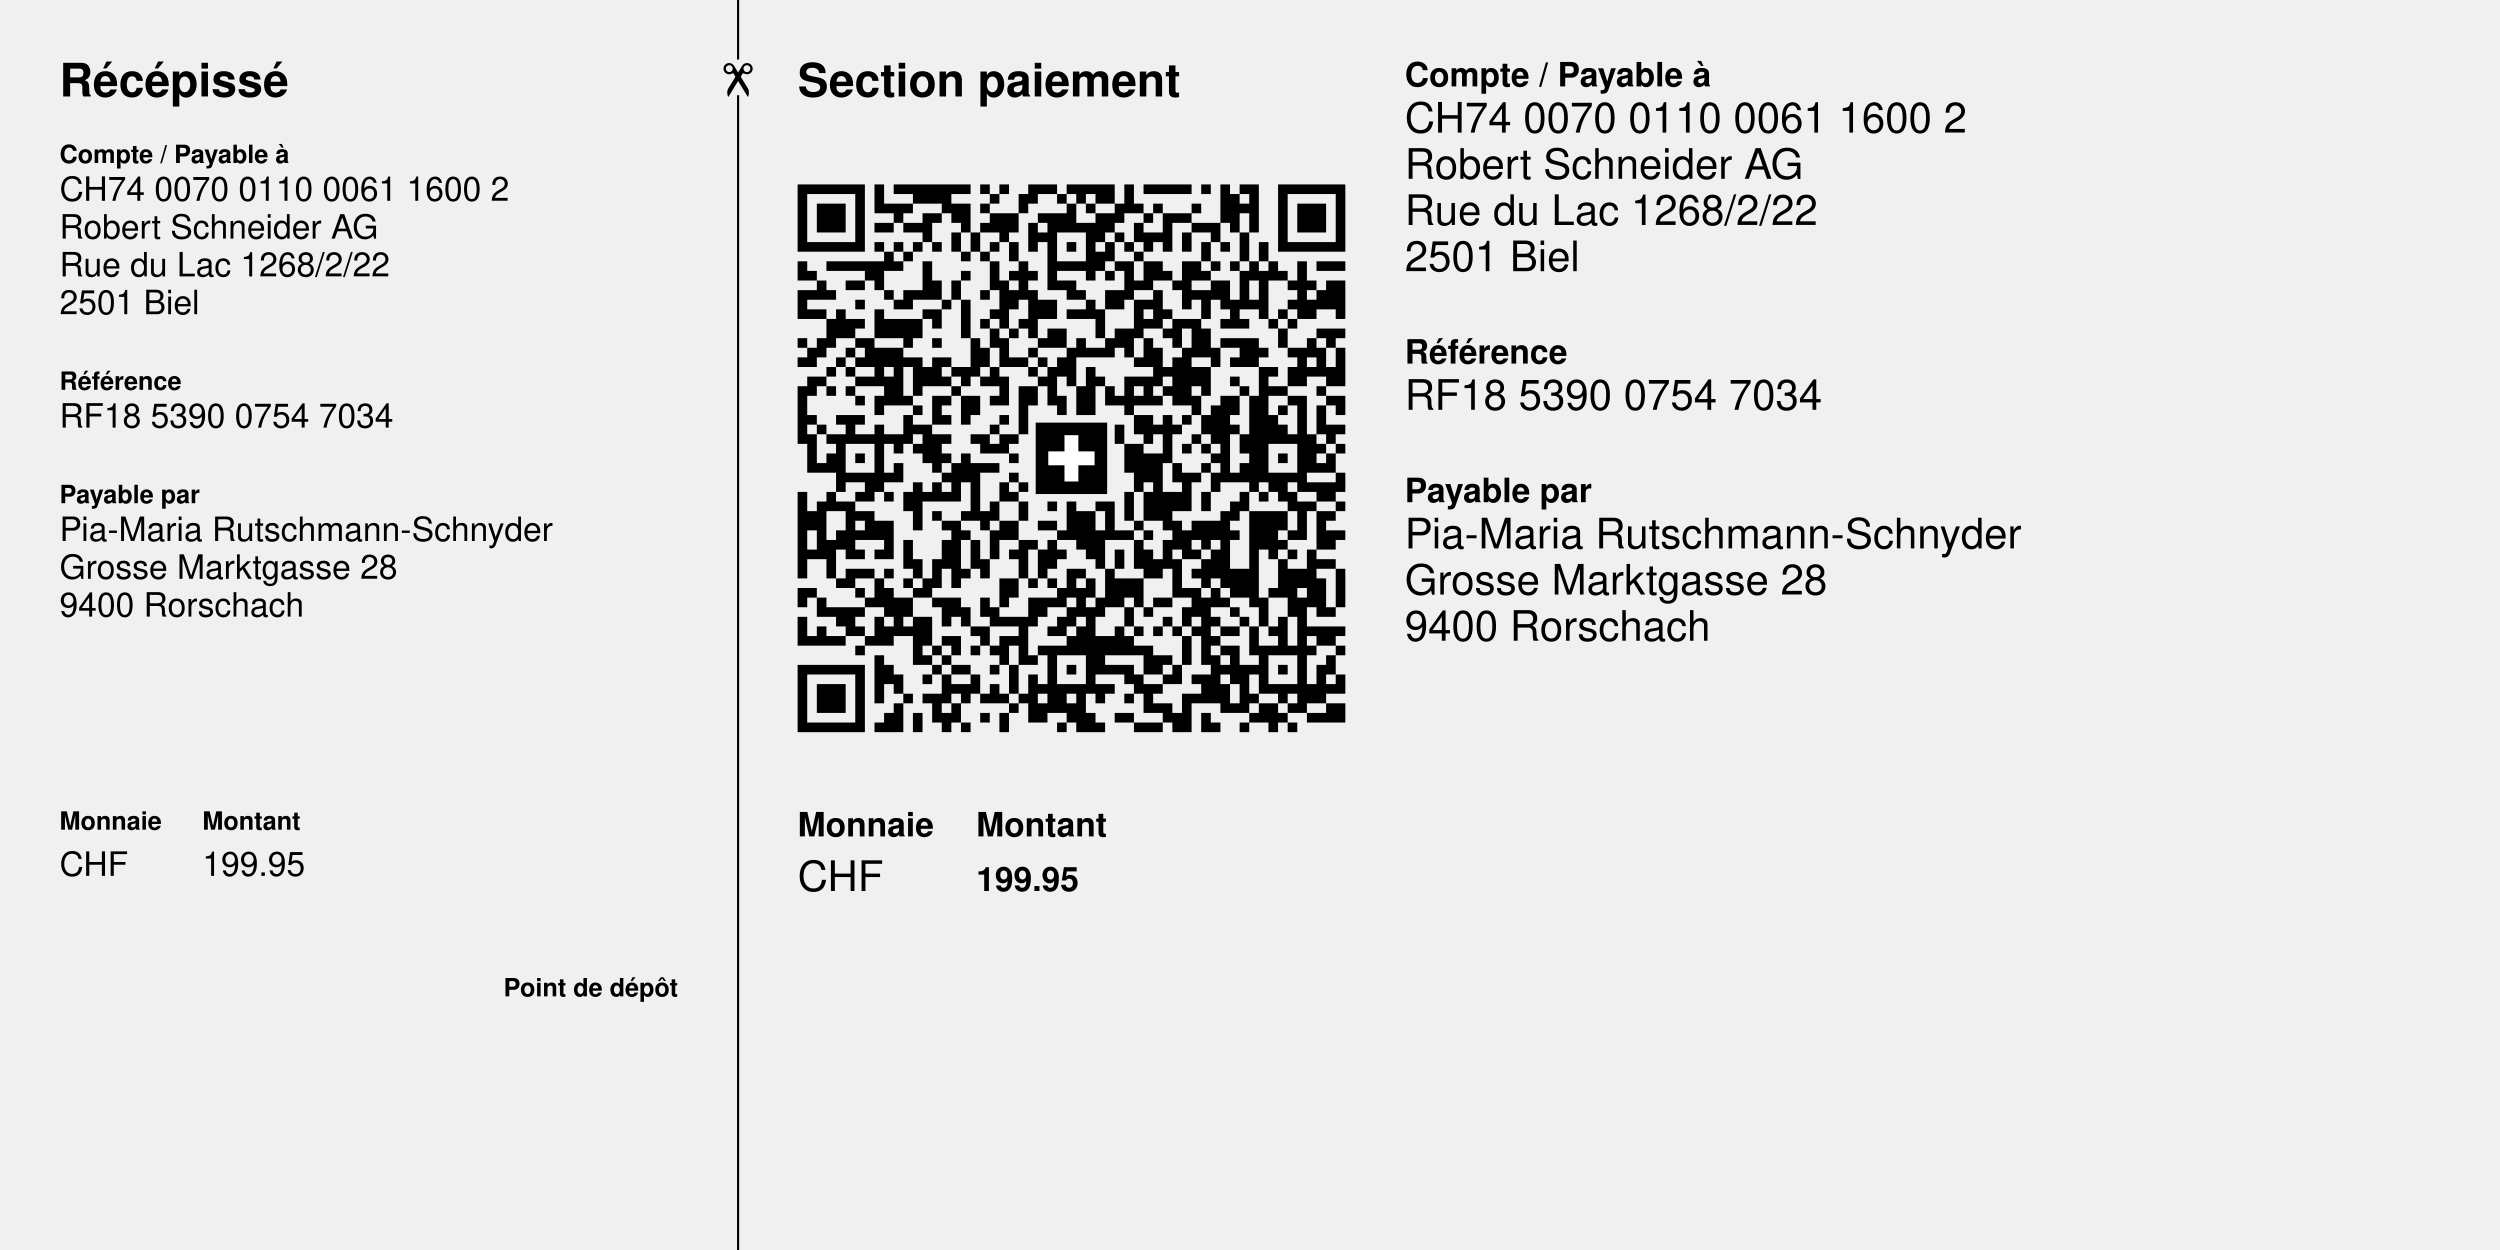
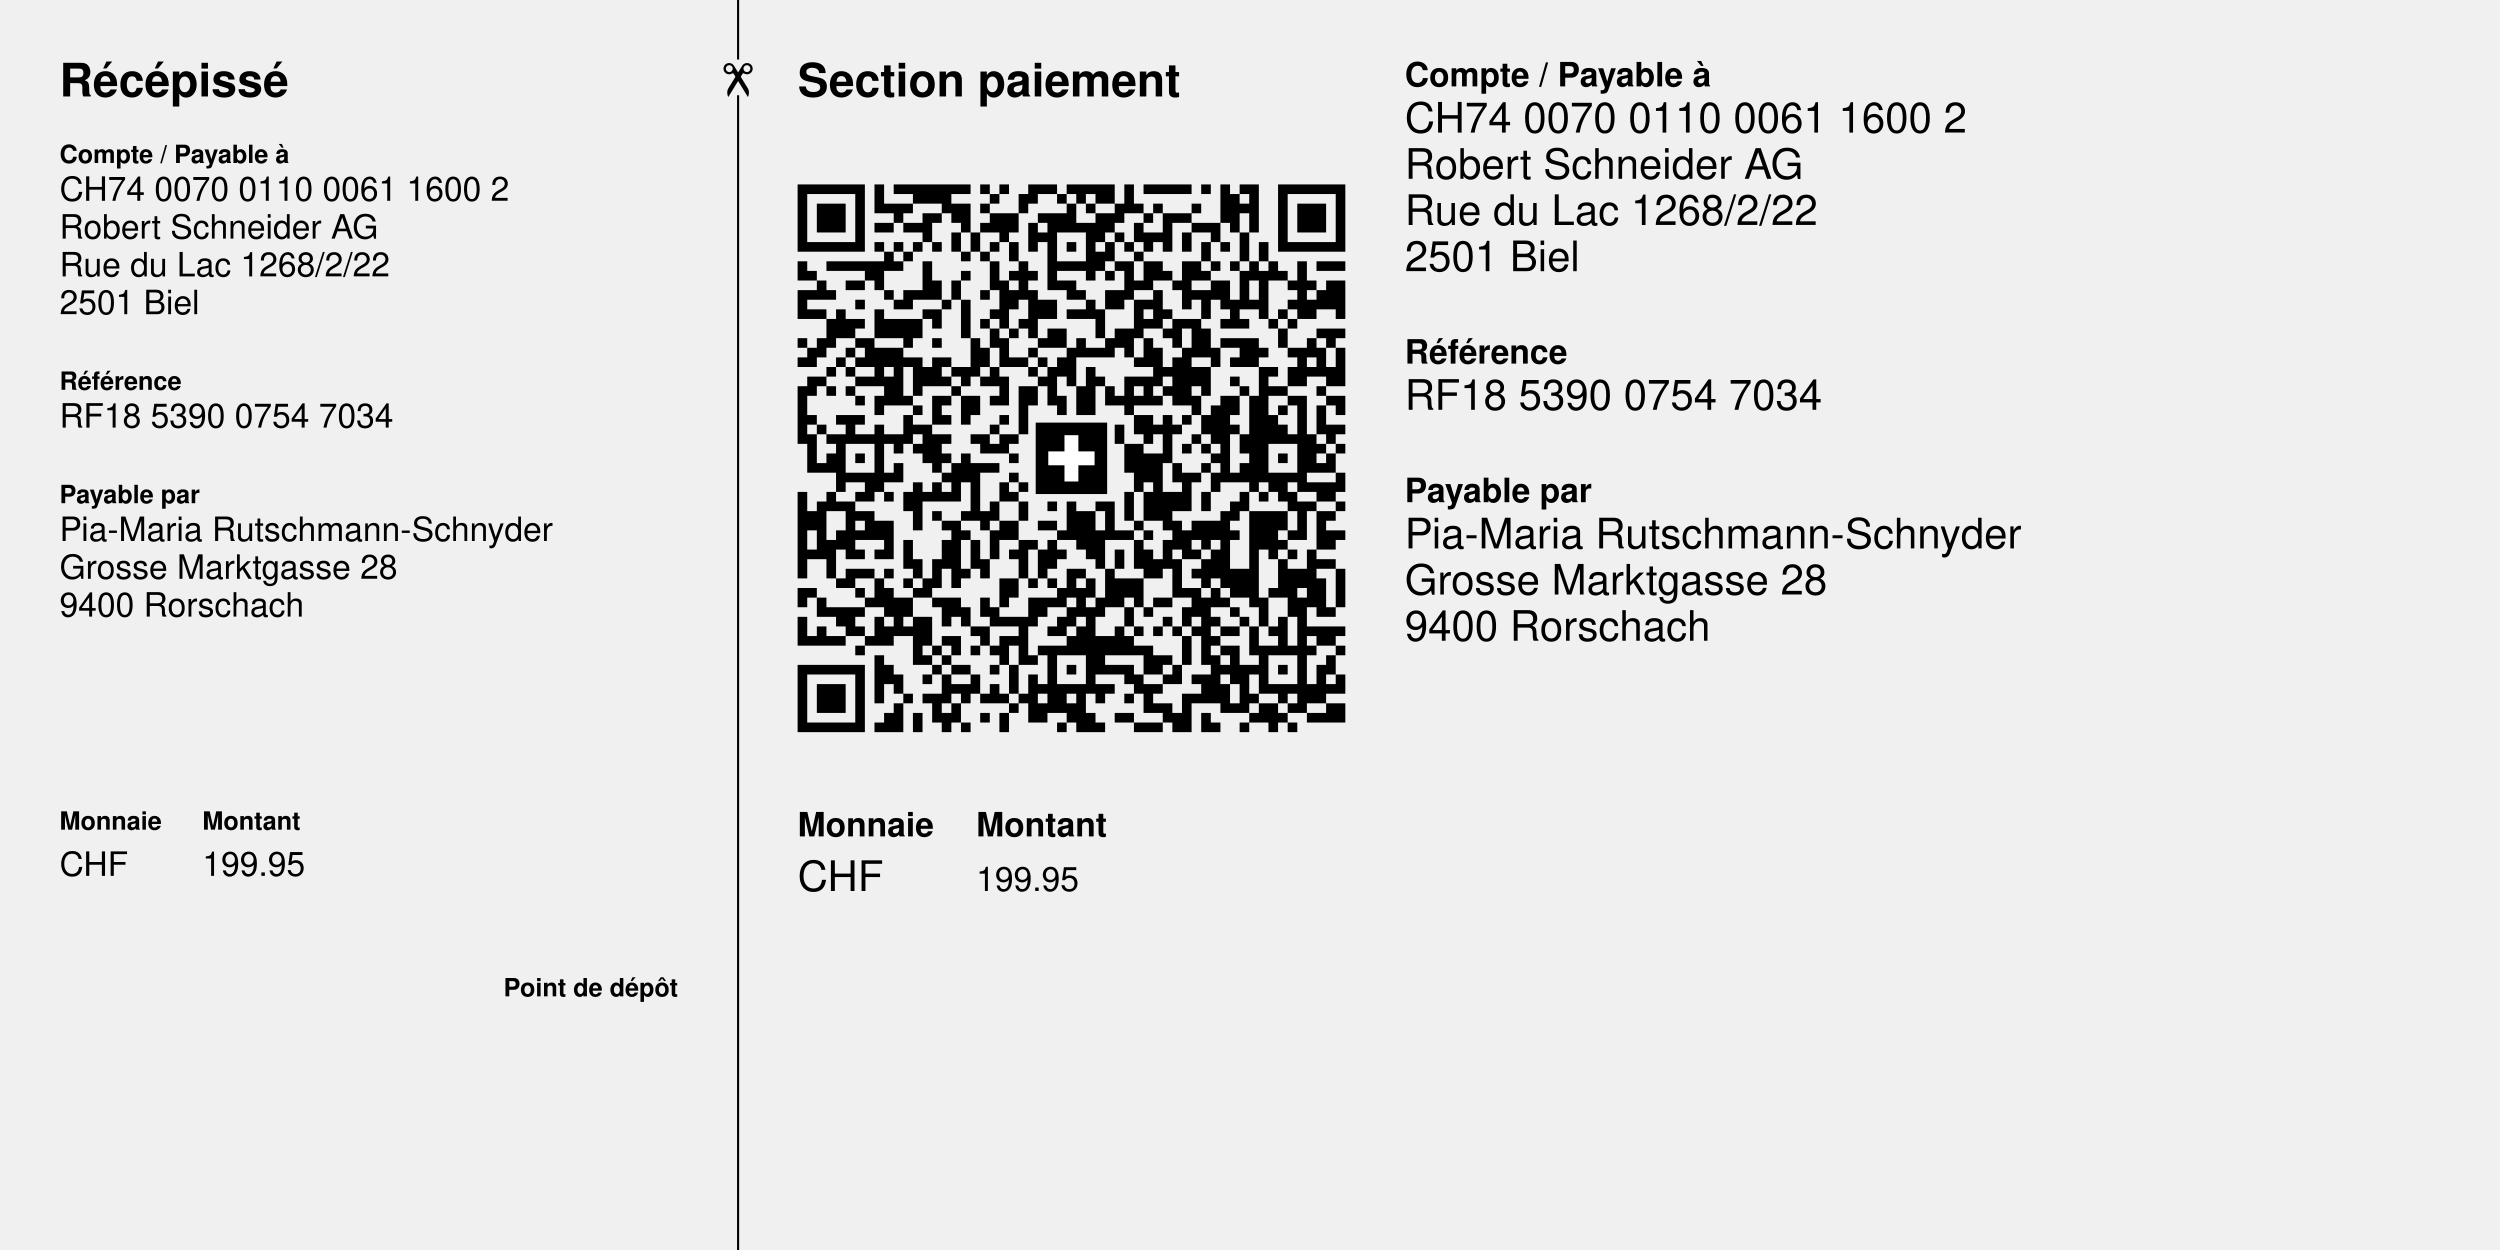
<svg xmlns="http://www.w3.org/2000/svg" width="210mm" height="105mm" version="1.1" viewBox="0 0 595.276 297.638">
  <g font-family="Helvetica,Arial,&quot;Liberation Sans&quot;" transform="translate(0 297.638)">
    <g transform="translate(189.921 0)">
      <text x="0" y="-274.665" font-size="11" font-weight="bold">Section paiement</text>
    </g>
    <g transform="translate(189.921 -123.307) scale(2.288)">
      <path d="M0,-57h7v1h-7zm8,0h1v3h-1zm2,0h8v1h-8zm9,0h1v1h-1zm2,0h1v1h-1zm3,0h3v1h-3z m4,0h5v1h-5zm6,0h1v3h-1zm2,0h5v1h-5zm6,0h1v1h-1zm2,0h1v4h-1zm2,0h2v1h-2z m4,0h7v1h-7zm-50,1h1v6h-1zm6,0h1v6h-1zm6,0h4v1h-4zm8,0h1v1h-1zm3,0h2v1h-2z m4,0h1v1h-1zm2,0h1v1h-1zm2,0h2v1h-2zm14,0h1v4h-1zm2,0h1v4h-1zm3,0h1v6h-1z m6,0h1v6h-1zm-54,1h3v3h-3zm7,0h3v1h-3zm6,0h3v1h-3zm4,0h1v1h-1zm4,0h1v1h-1z m5,0h1v3h-1zm2,0h1v1h-1zm3,0h1v2h-1zm2,0h1v1h-1zm2,0h1v1h-1zm4,0h1v1h-1z m5,0h1v1h-1zm6,0h3v3h-3zm-42,1h1v1h-1zm3,0h1v3h-1zm1,0h1v1h-1zm2,0h2v1h-2z m4,0h3v2h-3zm5,0h3v1h-3zm6,0h2v2h-2zm5,0h1v1h-1zm2,0h1v4h-1zm1,0h2v1h-2z m-31,1h2v1h-2zm3,0h2v1h-2zm6,0h1v1h-1zm2,0h1v1h-1zm5,0h1v3h-1zm2,0h1v7h-1z m1,0h1v1h-1zm2,0h2v1h-2zm6,0h1v2h-1zm6,0h3v1h-3zm-25,1h1v2h-1zm2,0h1v2h-1z m3,0h1v1h-1zm4,0h1v1h-1zm5,0h1v5h-1zm1,0h1v1h-1zm2,0h1v1h-1zm3,0h2v1h-2z m4,0h1v2h-1zm3,0h1v1h-1zm3,0h1v3h-1zm-45,1h5v1h-5zm7,0h1v1h-1zm2,0h1v1h-1z m2,0h1v1h-1zm2,0h1v1h-1zm6,0h1v1h-1zm2,0h1v2h-1zm6,0h1v1h-1zm4,0h1v2h-1z m2,0h1v1h-1zm2,0h1v1h-1zm6,0h1v2h-1zm2,0h1v1h-1zm4,0h1v2h-1zm3,0h5v1h-5z m-42,1h1v2h-1zm2,0h1v1h-1zm6,0h1v1h-1zm2,0h1v1h-1zm12,0h1v2h-1zm4,0h1v1h-1z m-35,1h1v2h-1zm3,0h6v1h-6zm7,0h1v1h-1zm3,0h1v4h-1zm7,0h1v3h-1zm3,0h1v4h-1z m4,0h3v1h-3zm6,0h2v1h-2zm3,0h2v2h-2zm4,0h1v5h-1zm1,0h1v2h-1zm2,0h1v1h-1z m2,0h1v1h-1zm2,0h1v2h-1zm2,0h1v2h-1zm3,0h1v6h-1zm2,0h3v1h-3zm-53,1h1v1h-1z m6,0h2v1h-2zm10,0h1v1h-1zm5,0h1v1h-1zm2,0h1v1h-1zm8,0h1v1h-1zm2,0h1v3h-1z m4,0h1v1h-1zm4,0h1v1h-1zm4,0h1v4h-1zm2,0h1v5h-1zm2,0h1v1h-1zm-48,1h1v2h-1z m3,0h2v1h-2zm3,0h1v1h-1zm6,0h1v2h-1zm2,0h1v2h-1zm5,0h1v5h-1zm6,0h2v1h-2z m8,0h2v1h-2zm4,0h1v1h-1zm4,0h2v2h-2zm8,0h1v1h-1zm2,0h1v1h-1zm2,0h2v3h-2z m-55,1h1v3h-1zm1,0h1v1h-1zm2,0h1v1h-1zm6,0h1v1h-1zm2,0h2v1h-2zm8,0h1v1h-1z m3,0h1v2h-1zm2,0h1v5h-1zm4,0h2v1h-2zm4,0h2v2h-2zm5,0h1v4h-1zm4,0h2v1h-2z m13,0h1v2h-1zm-48,1h1v1h-1zm4,0h2v1h-2zm5,0h1v1h-1zm2,0h1v4h-1zm8,0h2v2h-2z m5,0h1v2h-1zm5,0h1v4h-1zm1,0h1v1h-1zm6,0h1v2h-1zm2,0h2v1h-2zm3,0h1v1h-1z m4,0h1v1h-1zm2,0h1v2h-1zm-52,1h2v1h-2zm3,0h1v3h-1zm4,0h1v3h-1zm5,0h2v1h-2z m7,0h1v1h-1zm8,0h2v1h-2zm3,0h1v3h-1zm7,0h1v1h-1zm7,0h1v2h-1zm5,0h1v1h-1z m6,0h1v1h-1zm-53,1h1v3h-1zm2,0h2v1h-2zm4,0h4v2h-4zm5,0h1v1h-1zm5,0h1v1h-1z m4,0h1v1h-1zm13,0h1v1h-1zm3,0h3v1h-3zm5,0h1v1h-1zm2,0h1v1h-1zm3,0h1v1h-1z m2,0h1v1h-1zm-46,1h1v1h-1zm15,0h1v2h-1zm2,0h1v1h-1zm4,0h2v2h-2zm7,0h2v2h-2z m5,0h2v1h-2zm3,0h2v3h-2zm9,0h1v2h-1zm4,0h3v1h-3zm-54,1h1v1h-1zm2,0h1v2h-1z m4,0h2v1h-2zm5,0h1v1h-1zm3,0h1v1h-1zm4,0h1v4h-1zm3,0h1v3h-1zm4,0h1v1h-1z m4,0h1v2h-1zm3,0h1v2h-1zm4,0h1v3h-1zm3,0h1v1h-1zm5,0h4v1h-4zm9,0h1v2h-1z m2,0h1v1h-1zm-54,1h1v2h-1zm4,0h1v1h-1zm2,0h4v2h-4zm12,0h1v2h-1zm5,0h1v1h-1z m4,0h1v4h-1zm2,0h2v1h-2zm4,0h1v1h-1zm3,0h1v4h-1zm3,0h1v6h-1zm3,0h1v2h-1z m3,0h2v2h-2zm2,0h1v1h-1zm3,0h2v1h-2zm3,0h1v3h-1zm2,0h1v4h-1zm-56,1h1v1h-1z m4,0h1v1h-1zm2,0h1v1h-1zm5,0h2v1h-2zm3,0h1v3h-1zm1,0h1v1h-1zm7,0h2v1h-2z m3,0h1v1h-1zm2,0h1v2h-1zm8,0h1v1h-1zm4,0h1v5h-1zm6,0h1v1h-1zm7,0h1v3h-1z m-49,1h1v1h-1zm2,0h1v1h-1zm3,0h1v2h-1zm2,0h1v4h-1zm2,0h2v2h-2zm4,0h2v1h-2z m4,0h1v2h-1zm4,0h1v1h-1zm2,0h1v4h-1zm4,0h1v5h-1zm8,0h1v1h-1zm3,0h2v2h-2z m7,0h1v12h-1zm1,0h1v1h-1zm2,0h1v2h-1zm2,0h1v1h-1zm2,0h1v2h-1zm-54,1h2v1h-2z m5,0h2v1h-2zm3,0h1v3h-1zm6,0h1v1h-1zm2,0h1v1h-1zm2,0h1v1h-1zm2,0h1v3h-1z m4,0h1v1h-1zm6,0h1v1h-1zm3,0h1v4h-1zm1,0h2v1h-2zm10,0h1v1h-1zm-45,1h1v6h-1z m1,0h1v1h-1zm2,0h1v1h-1zm2,0h1v1h-1zm7,0h1v1h-1zm4,0h1v1h-1zm7,0h1v5h-1z m1,0h1v2h-1zm5,0h1v3h-1zm3,0h1v2h-1zm4,0h1v2h-1zm2,0h1v1h-1zm4,0h1v1h-1z m4,0h1v1h-1zm3,0h2v1h-2zm5,0h1v1h-1zm-48,1h1v1h-1zm2,0h1v2h-1zm3,0h1v1h-1z m3,0h1v3h-1zm1,0h1v1h-1zm2,0h2v2h-2zm3,0h1v1h-1zm7,0h1v2h-1zm6,0h1v1h-1z m2,0h1v1h-1zm2,0h1v1h-1zm4,0h1v2h-1zm3,0h1v9h-1zm1,0h1v2h-1zm2,0h1v10h-1z m4,0h2v1h-2zm4,0h2v1h-2zm-43,1h1v1h-1zm31,0h1v4h-1zm7,0h1v1h-1zm2,0h1v9h-1z m2,0h1v3h-1zm2,0h1v1h-1zm-55,1h1v1h-1zm3,0h3v1h-3zm7,0h1v3h-1zm4,0h1v1h-1z m2,0h1v1h-1zm4,0h1v1h-1zm14,0h2v2h-2zm3,0h1v5h-1zm2,0h1v1h-1zm2,0h1v2h-1z m7,0h1v3h-1zm-47,1h1v1h-1zm3,0h1v2h-1zm3,0h1v7h-1zm4,0h2v1h-2zm8,0h1v1h-1z m13,0h1v2h-1zm4,0h1v1h-1zm2,0h1v1h-1zm6,0h1v1h-1zm5,0h1v2h-1zm5,0h2v1h-2z m-54,1h1v4h-1zm2,0h2v1h-2zm3,0h2v1h-2zm3,0h2v1h-2zm4,0h2v3h-2zm2,0h1v1h-1z m3,0h2v1h-2zm3,0h2v1h-2zm15,0h1v1h-1zm5,0h1v1h-1zm5,0h1v2h-1zm5,0h1v1h-1z m2,0h1v4h-1zm2,0h1v1h-1zm-51,1h1v5h-1zm6,0h1v1h-1zm2,0h1v1h-1zm7,0h3v1h-3z m15,0h2v3h-2zm6,0h1v1h-1zm2,0h1v1h-1zm12,0h1v1h-1zm2,0h1v1h-1zm-53,1h1v2h-1z m3,0h1v1h-1zm9,0h1v1h-1zm2,0h1v3h-1zm5,0h1v1h-1zm14,0h2v3h-2zm7,0h1v1h-1z m7,0h1v1h-1zm5,0h1v2h-1zm-53,1h1v1h-1zm8,0h1v2h-1zm4,0h1v1h-1zm2,0h1v4h-1z m2,0h1v6h-1zm1,0h2v1h-2zm20,0h1v2h-1zm3,0h1v1h-1zm4,0h1v2h-1zm8,0h1v1h-1z m-49,1h3v1h-3zm4,0h1v1h-1zm6,0h1v1h-1zm7,0h1v1h-1zm13,0h1v2h-1zm5,0h1v4h-1z m1,0h1v1h-1zm2,0h1v2h-1zm2,0h1v1h-1zm4,0h2v2h-2zm2,0h1v1h-1zm5,0h1v2h-1z m-49,1h1v2h-1zm5,0h1v5h-1zm2,0h1v2h-1zm7,0h1v2h-1zm2,0h1v1h-1zm14,0h1v4h-1z m16,0h3v1h-3zm-53,1h1v9h-1zm3,0h1v2h-1zm3,0h1v1h-1zm3,0h1v1h-1zm2,0h1v2h-1z m2,0h1v1h-1zm2,0h1v1h-1zm7,0h1v1h-1zm12,0h1v3h-1zm2,0h1v3h-1zm2,0h2v2h-2z m4,0h1v2h-1zm4,0h1v2h-1zm2,0h1v1h-1zm2,0h2v1h-2zm4,0h2v1h-2zm-52,1h1v6h-1z m2,0h2v1h-2zm16,0h1v2h-1zm3,0h1v2h-1zm3,0h1v1h-1zm2,0h1v4h-1zm3,0h2v1h-2z m14,0h1v2h-1zm6,0h3v1h-3zm5,0h1v1h-1zm-55,1h1v2h-1zm4,0h1v5h-1zm1,0h2v1h-2z m8,0h1v1h-1zm3,0h1v1h-1zm2,0h1v2h-1zm10,0h2v4h-2zm3,0h1v3h-1zm6,0h1v2h-1z m6,0h1v8h-1zm3,0h3v4h-3zm3,0h1v2h-1zm2,0h1v3h-1zm2,0h1v4h-1zm1,0h1v1h-1z m-48,1h3v2h-3zm8,0h2v1h-2zm6,0h2v2h-2zm4,0h2v1h-2zm10,0h1v1h-1zm4,0h1v3h-1z m2,0h3v2h-3zm-37,1h1v2h-1zm2,0h1v1h-1zm10,0h1v6h-1zm1,0h1v1h-1zm3,0h1v3h-1z m7,0h1v1h-1zm4,0h1v4h-1zm2,0h2v1h-2zm3,0h1v1h-1zm4,0h1v3h-1zm5,0h1v1h-1z m6,0h1v1h-1zm4,0h2v1h-2zm-52,1h1v4h-1zm6,0h1v2h-1zm2,0h1v3h-1zm4,0h1v3h-1z m3,0h1v3h-1zm5,0h1v4h-1zm1,0h1v1h-1zm2,0h1v3h-1zm9,0h1v3h-1zm3,0h1v3h-1z m4,0h1v1h-1zm8,0h1v1h-1zm5,0h1v1h-1zm-54,1h1v1h-1zm5,0h1v1h-1zm2,0h1v1h-1z m14,0h1v1h-1zm3,0h1v3h-1zm2,0h1v1h-1zm3,0h1v1h-1zm3,0h1v2h-1zm3,0h1v3h-1z m5,0h1v1h-1zm2,0h1v3h-1zm4,0h1v6h-1zm2,0h1v1h-1zm2,0h1v1h-1zm2,0h1v6h-1z m-41,1h1v2h-1zm2,0h1v3h-1zm5,0h1v2h-1zm18,0h1v2h-1zm2,0h1v4h-1zm3,0h1v3h-1z m8,0h1v4h-1zm4,0h2v1h-2zm-49,1h3v1h-3zm4,0h1v1h-1zm8,0h1v1h-1zm11,0h1v3h-1z m1,0h1v1h-1zm3,0h1v4h-1zm9,0h1v1h-1zm4,0h2v3h-2zm6,0h1v5h-1zm1,0h1v2h-1z m4,0h1v4h-1zm-52,1h2v1h-2zm4,0h1v3h-1zm3,0h1v1h-1zm2,0h1v2h-1zm8,0h2v2h-2z m3,0h1v1h-1zm2,0h1v1h-1zm4,0h1v2h-1zm3,0h3v2h-3zm21,0h1v4h-1zm-54,1h2v1h-2z m6,0h1v1h-1zm3,0h1v3h-1zm3,0h1v1h-1zm15,0h1v2h-1zm2,0h1v3h-1zm11,0h2v1h-2z m3,0h1v2h-1zm6,0h1v1h-1zm-49,1h1v1h-1zm2,0h1v2h-1zm5,0h1v1h-1zm3,0h2v2h-2z m4,0h3v1h-3zm5,0h1v2h-1zm2,0h1v1h-1zm3,0h2v2h-2zm2,0h1v1h-1zm5,0h1v2h-1z m2,0h1v1h-1zm2,0h1v1h-1zm2,0h2v1h-2zm4,0h2v2h-2zm3,0h1v1h-1zm4,0h1v3h-1z m4,0h1v12h-1zm-49,1h4v1h-4zm12,0h3v1h-3zm5,0h1v2h-1zm8,0h1v2h-1zm2,0h1v9h-1z m4,0h1v2h-1zm2,0h1v1h-1zm4,0h1v2h-1zm5,0h1v1h-1zm10,0h1v1h-1zm-55,1h1v3h-1z m4,0h2v1h-2zm4,0h1v3h-1zm2,0h1v2h-1zm2,0h2v3h-2zm3,0h1v1h-1zm2,0h1v1h-1z m4,0h4v1h-4zm6,0h1v2h-1zm11,0h1v1h-1zm4,0h1v5h-1zm1,0h1v1h-1zm3,0h1v1h-1z m4,0h1v4h-1zm-48,1h1v2h-1zm3,0h2v1h-2zm4,0h1v2h-1zm2,0h1v1h-1zm7,0h2v1h-2z m5,0h1v4h-1zm3,0h1v1h-1zm3,0h1v3h-1zm4,0h1v3h-1zm2,0h1v1h-1zm2,0h1v1h-1z m2,0h1v1h-1zm2,0h1v1h-1zm3,0h2v1h-2zm3,0h1v3h-1zm2,0h1v1h-1zm4,0h4v1h-4z m-52,1h1v1h-1zm2,0h2v1h-2zm4,0h1v1h-1zm8,0h2v1h-2zm4,0h1v1h-1zm2,0h1v3h-1z m1,0h1v1h-1zm6,0h1v2h-1zm3,0h2v2h-2zm3,0h1v2h-1zm6,0h1v3h-1zm3,0h1v1h-1z m11,0h2v1h-2zm-48,1h1v1h-1zm6,0h1v2h-1zm2,0h1v1h-1zm2,0h1v1h-1zm2,0h1v1h-1z m2,0h1v1h-1zm5,0h3v1h-3zm10,0h2v1h-2zm9,0h2v1h-2zm4,0h1v5h-1zm1,0h1v1h-1z m2,0h1v1h-1zm2,0h1v1h-1zm3,0h1v1h-1zm-48,1h1v5h-1zm5,0h1v1h-1zm2,0h1v1h-1z m9,0h1v1h-1zm2,0h1v6h-1zm5,0h1v2h-1zm5,0h2v2h-2zm2,0h1v1h-1zm5,0h1v5h-1z m2,0h1v3h-1zm10,0h1v2h-1zm-55,1h7v1h-7zm9,0h1v2h-1zm5,0h1v1h-1zm2,0h2v1h-2z m4,0h1v1h-1zm2,0h1v3h-1zm6,0h1v1h-1zm4,0h3v1h-3zm7,0h1v2h-1zm5,0h1v1h-1z m2,0h1v5h-1zm1,0h1v1h-1zm3,0h1v1h-1zm4,0h1v4h-1zm-54,1h1v6h-1zm6,0h1v6h-1z m4,0h1v2h-1zm3,0h1v1h-1zm2,0h1v3h-1zm3,0h1v2h-1zm6,0h1v5h-1zm10,0h2v1h-2z m4,0h1v1h-1zm3,0h2v1h-2zm15,0h1v2h-1zm-54,1h3v3h-3zm14,0h2v1h-2zm4,0h1v2h-1z m5,0h1v1h-1zm2,0h3v1h-3zm4,0h2v1h-2zm4,0h3v1h-3zm7,0h1v2h-1zm2,0h1v3h-1z m5,0h3v1h-3zm4,0h1v2h-1zm2,0h1v1h-1zm-44,1h1v1h-1zm2,0h2v1h-2zm4,0h1v1h-1z m2,0h1v1h-1zm2,0h1v1h-1zm2,0h1v1h-1zm4,0h1v2h-1zm2,0h1v4h-1zm2,0h1v1h-1z m3,0h1v1h-1zm2,0h1v2h-1zm4,0h1v4h-1zm1,0h1v1h-1zm6,0h1v1h-1zm3,0h1v1h-1z m-40,1h1v3h-1zm4,0h1v2h-1zm2,0h1v2h-1zm6,0h1v1h-1zm3,0h1v2h-1zm3,0h1v2h-1z m9,0h2v1h-2zm8,0h1v1h-1zm3,0h2v2h-2zm3,0h1v1h-1zm4,0h2v2h-2zm-46,1h1v2h-1z m3,0h1v2h-1zm3,0h1v2h-1zm4,0h1v1h-1zm2,0h1v2h-1zm9,0h1v2h-1zm3,0h2v1h-2z m5,0h2v1h-2zm4,0h1v2h-1zm5,0h1v1h-1zm3,0h1v1h-1zm3,0h2v1h-2zm-52,1h5v1h-5z m7,0h1v1h-1zm9,0h1v1h-1zm10,0h1v1h-1zm4,0h1v1h-1zm4,0h3v1h-3zm4,0h1v1h-1z m4,0h1v1h-1zm3,0h1v1h-1zm3,0h1v1h-1zm2,0h1v1h-1z" fill="#000000" />
    </g>
    <g transform="translate(189.921 -123.307)">
      <path d="M56.693,-73.701h17.008v17.008h-17.008z" fill="#000000" />
      <path d="M63.543,-70.709h3.307v11.024h-3.307zm-3.858,3.858h11.024v3.307h-11.024z" fill="#FFFFFF" />
    </g>
    <g transform="translate(189.921 0)">
      <text x="0" y="-98.482" font-size="8" font-weight="bold">Monnaie</text>
      <text x="0" y="-85.482" font-size="10">CHF</text>
      <text x="42.52" y="-98.482" font-size="8" font-weight="bold">Montant</text>
-       <text x="42.52" y="-85.482" font-size="8" font-weight="bold">199.95</text>
+       <text x="42.52" y="-85.482" font-size="8">199.95</text>
    </g>
    <g transform="translate(334.488 0)">
      <text x="0" y="-277.065" font-size="8" font-weight="bold">Compte / Payable à</text>
      <text x="0" y="-266.065" font-size="10">CH74 0070 0110 0061 1600 2</text>
      <text x="0" y="-255.065" font-size="10">Robert Schneider AG</text>
      <text x="0" y="-244.065" font-size="10">Rue du Lac 1268/2/22</text>
      <text x="0" y="-233.065" font-size="10">2501 Biel</text>
      <text x="0" y="-211.065" font-size="8" font-weight="bold">Référence</text>
      <text x="0" y="-200.065" font-size="10">RF18 5390 0754 7034</text>
      <text x="0" y="-178.065" font-size="8" font-weight="bold">Payable par</text>
      <text x="0" y="-167.065" font-size="10">Pia-Maria Rutschmann-Schnyder</text>
      <text x="0" y="-156.065" font-size="10">Grosse Marktgasse 28</text>
      <text x="0" y="-145.065" font-size="10">9400 Rorschach</text>
    </g>
    <g transform="translate(14.173 0)">
      <text x="0" y="-274.665" font-size="11" font-weight="bold">Récépissé</text>
      <text x="0" y="-258.822" font-size="6" font-weight="bold">Compte / Payable à</text>
      <text x="0" y="-249.822" font-size="8">CH74 0070 0110 0061 1600 2</text>
      <text x="0" y="-240.822" font-size="8">Robert Schneider AG</text>
      <text x="0" y="-231.822" font-size="8">Rue du Lac 1268/2/22</text>
      <text x="0" y="-222.822" font-size="8">2501 Biel</text>
      <text x="0" y="-204.822" font-size="6" font-weight="bold">Référence</text>
      <text x="0" y="-195.822" font-size="8">RF18 5390 0754 7034</text>
      <text x="0" y="-177.822" font-size="6" font-weight="bold">Payable par</text>
      <text x="0" y="-168.822" font-size="8">Pia-Maria Rutschmann-Schnyder</text>
      <text x="0" y="-159.822" font-size="8">Grosse Marktgasse 28</text>
      <text x="0" y="-150.822" font-size="8">9400 Rorschach</text>
      <text x="0" y="-100.082" font-size="6" font-weight="bold">Monnaie</text>
      <text x="0" y="-89.082" font-size="8">CHF</text>
      <text x="34.016" y="-100.082" font-size="6" font-weight="bold">Montant</text>
      <text x="34.016" y="-89.082" font-size="8">199.95</text>
      <text x="105.732" y="-60.397" font-size="6" font-weight="bold">Point de dépôt</text>
    </g>
    <path d="M175.748,0l0,-274.961m0,-8.504l0,-14.173" stroke="#000000" stroke-width="0.5" fill="none" />
    <g transform="translate(172.687 -274.535) scale(0.006)">
      <path d="M131.754,-359.388c-33.041,54.539,-52.384,110.154,-52.384,192.144c0,62.702,15.27,120.654,41.122,167.596l567.598,-926.232c10.25,-16.724,34.279,-23.091,63.969,-5.805c33.06,19.242,71.495,30.268,112.507,30.268 c123.676,0,223.937,-100.261,223.937,-223.937c0,-123.676,-100.261,-223.937,-223.937,-223.937c-76.348,0,-143.773,38.208,-184.195,96.548l-548.617,893.353zm728.561,-904.861c75.929,0,137.48,61.551,137.48,137.48 c0,75.929,-61.551,137.48,-137.48,137.48c-75.929,0,-137.48,-61.551,-137.48,-137.48c0,-75.929,61.551,-137.48,137.48,-137.48z" fill="#000000" />
    </g>
    <g transform="translate(178.809 -274.535) scale(-0.006 0.006)">
      <path d="M131.754,-359.388c-33.041,54.539,-52.384,110.154,-52.384,192.144c0,62.702,15.27,120.654,41.122,167.596l567.598,-926.232c10.25,-16.724,34.279,-23.091,63.969,-5.805c33.06,19.242,71.495,30.268,112.507,30.268 c123.676,0,223.937,-100.261,223.937,-223.937c0,-123.676,-100.261,-223.937,-223.937,-223.937c-76.348,0,-143.773,38.208,-184.195,96.548l-548.617,893.353zm728.561,-904.861c75.929,0,137.48,61.551,137.48,137.48 c0,75.929,-61.551,137.48,-137.48,137.48c-75.929,0,-137.48,-61.551,-137.48,-137.48c0,-75.929,61.551,-137.48,137.48,-137.48z" fill="#000000" />
    </g>
  </g>
</svg>
